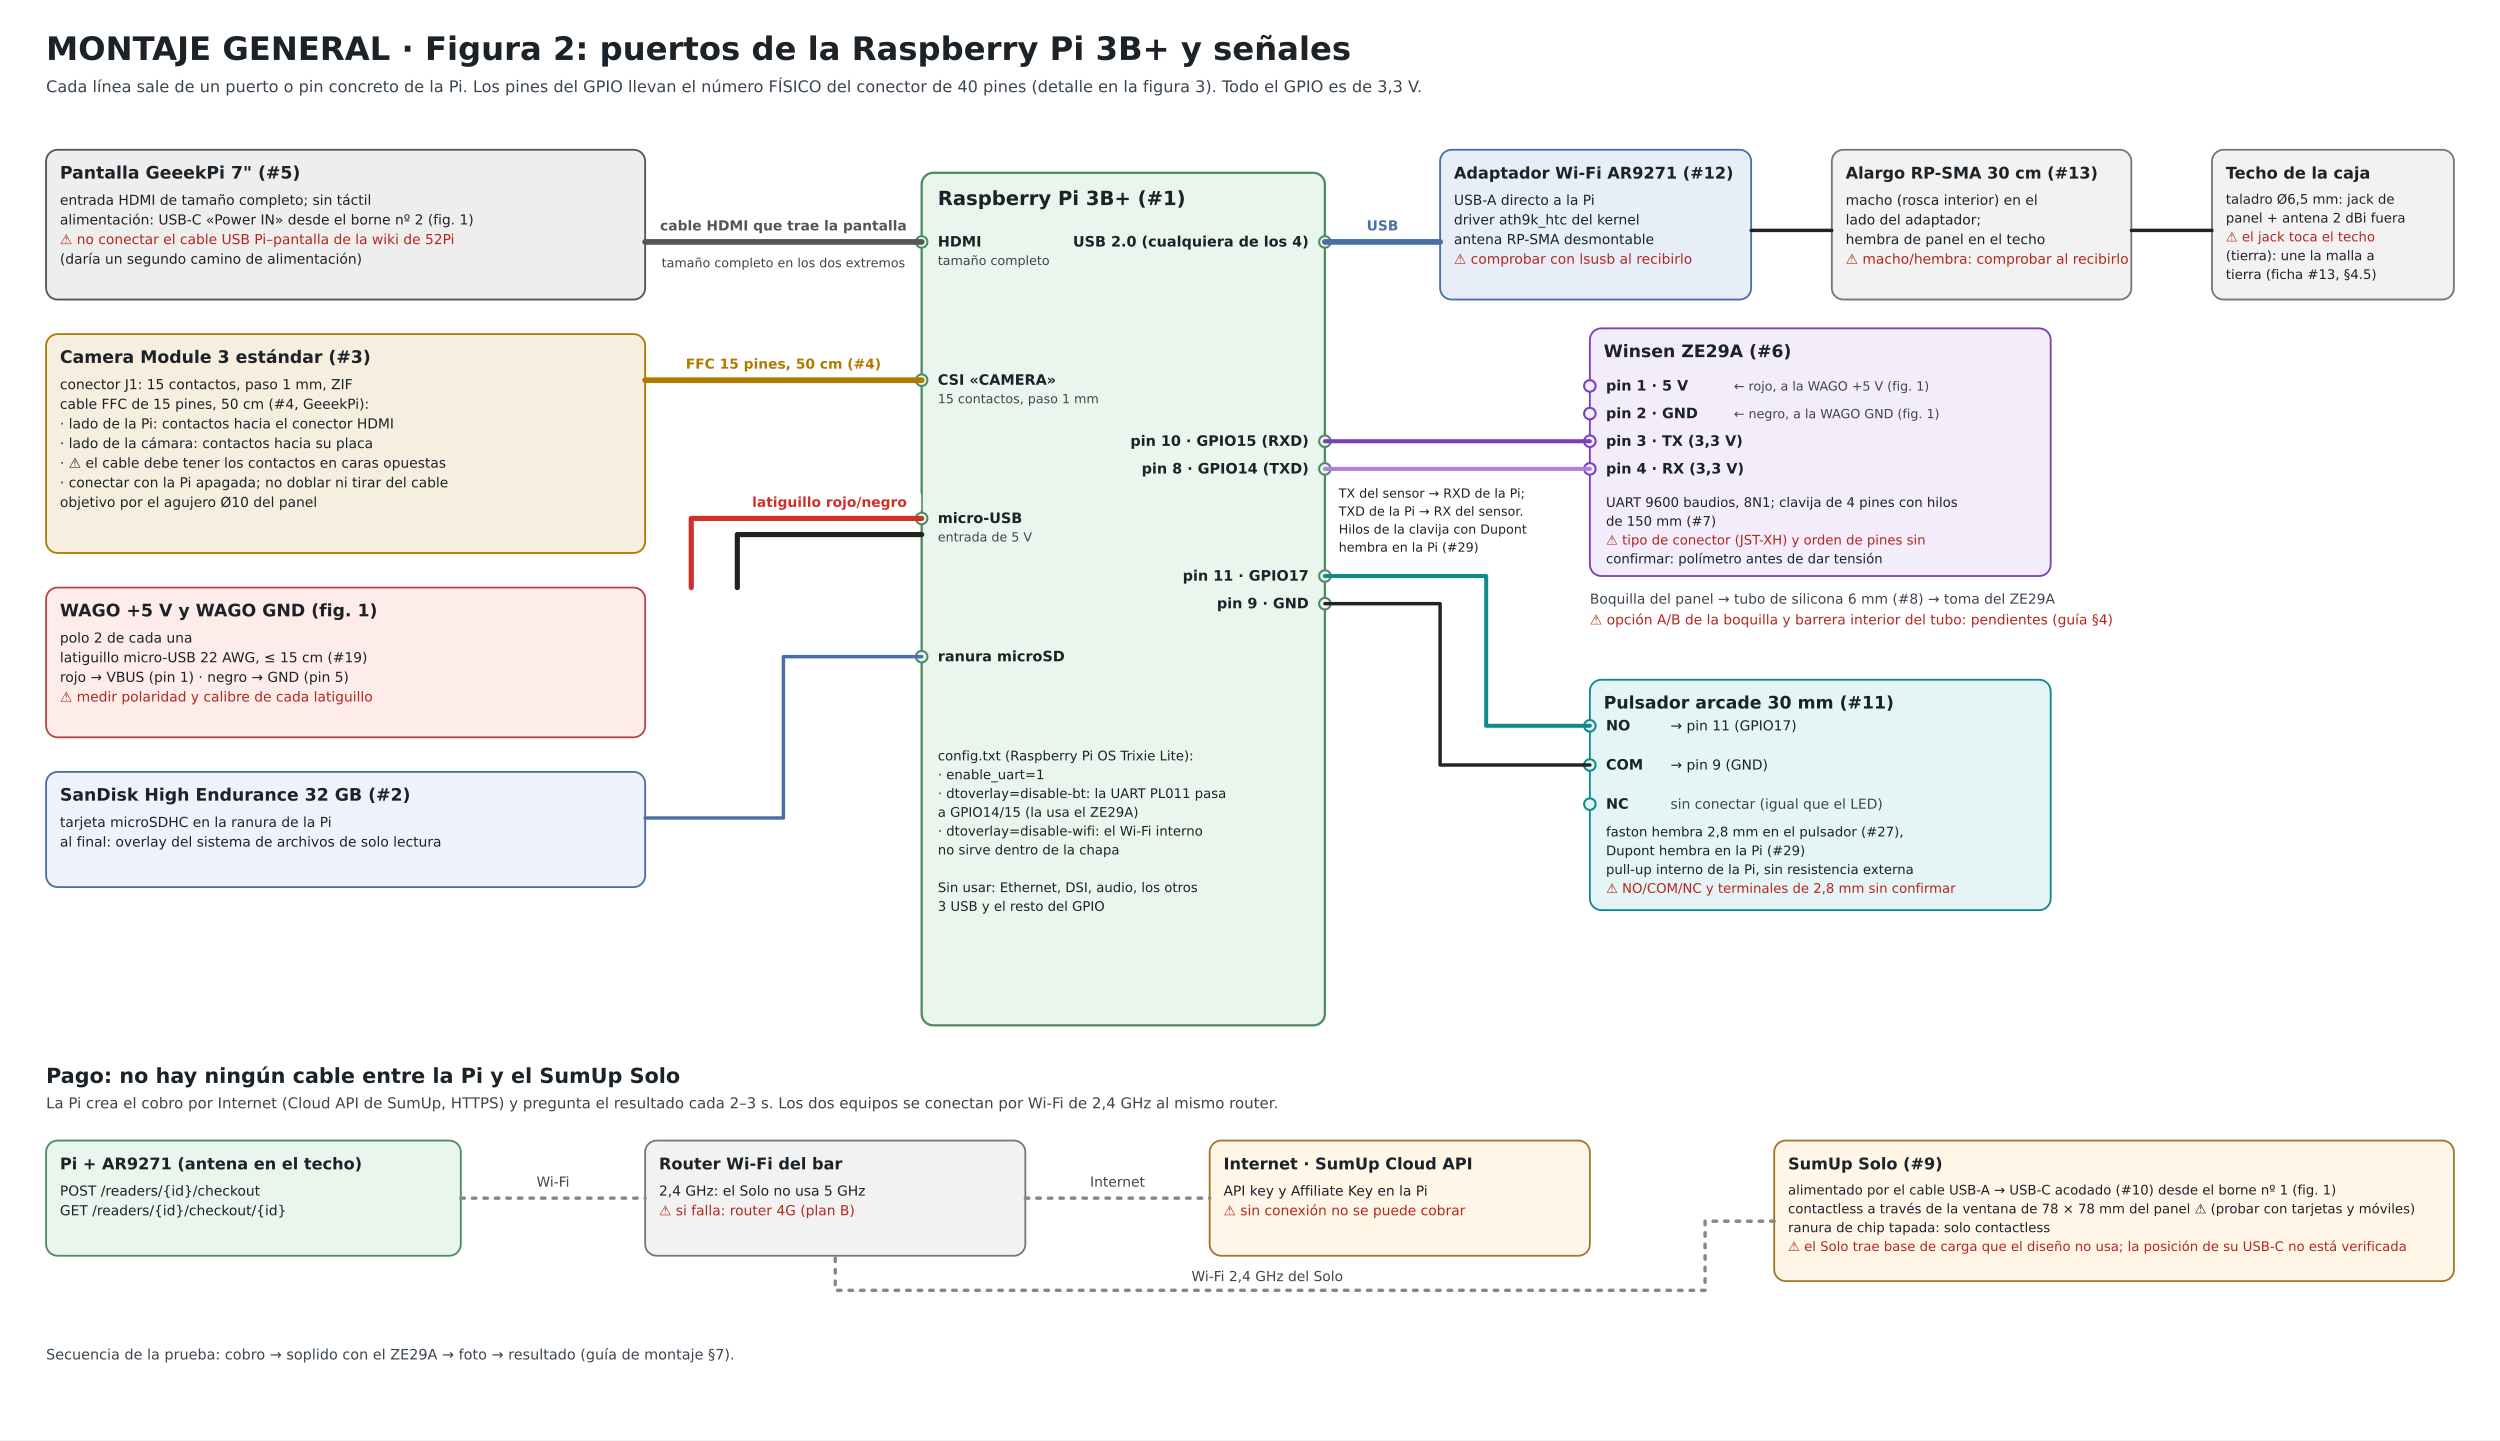
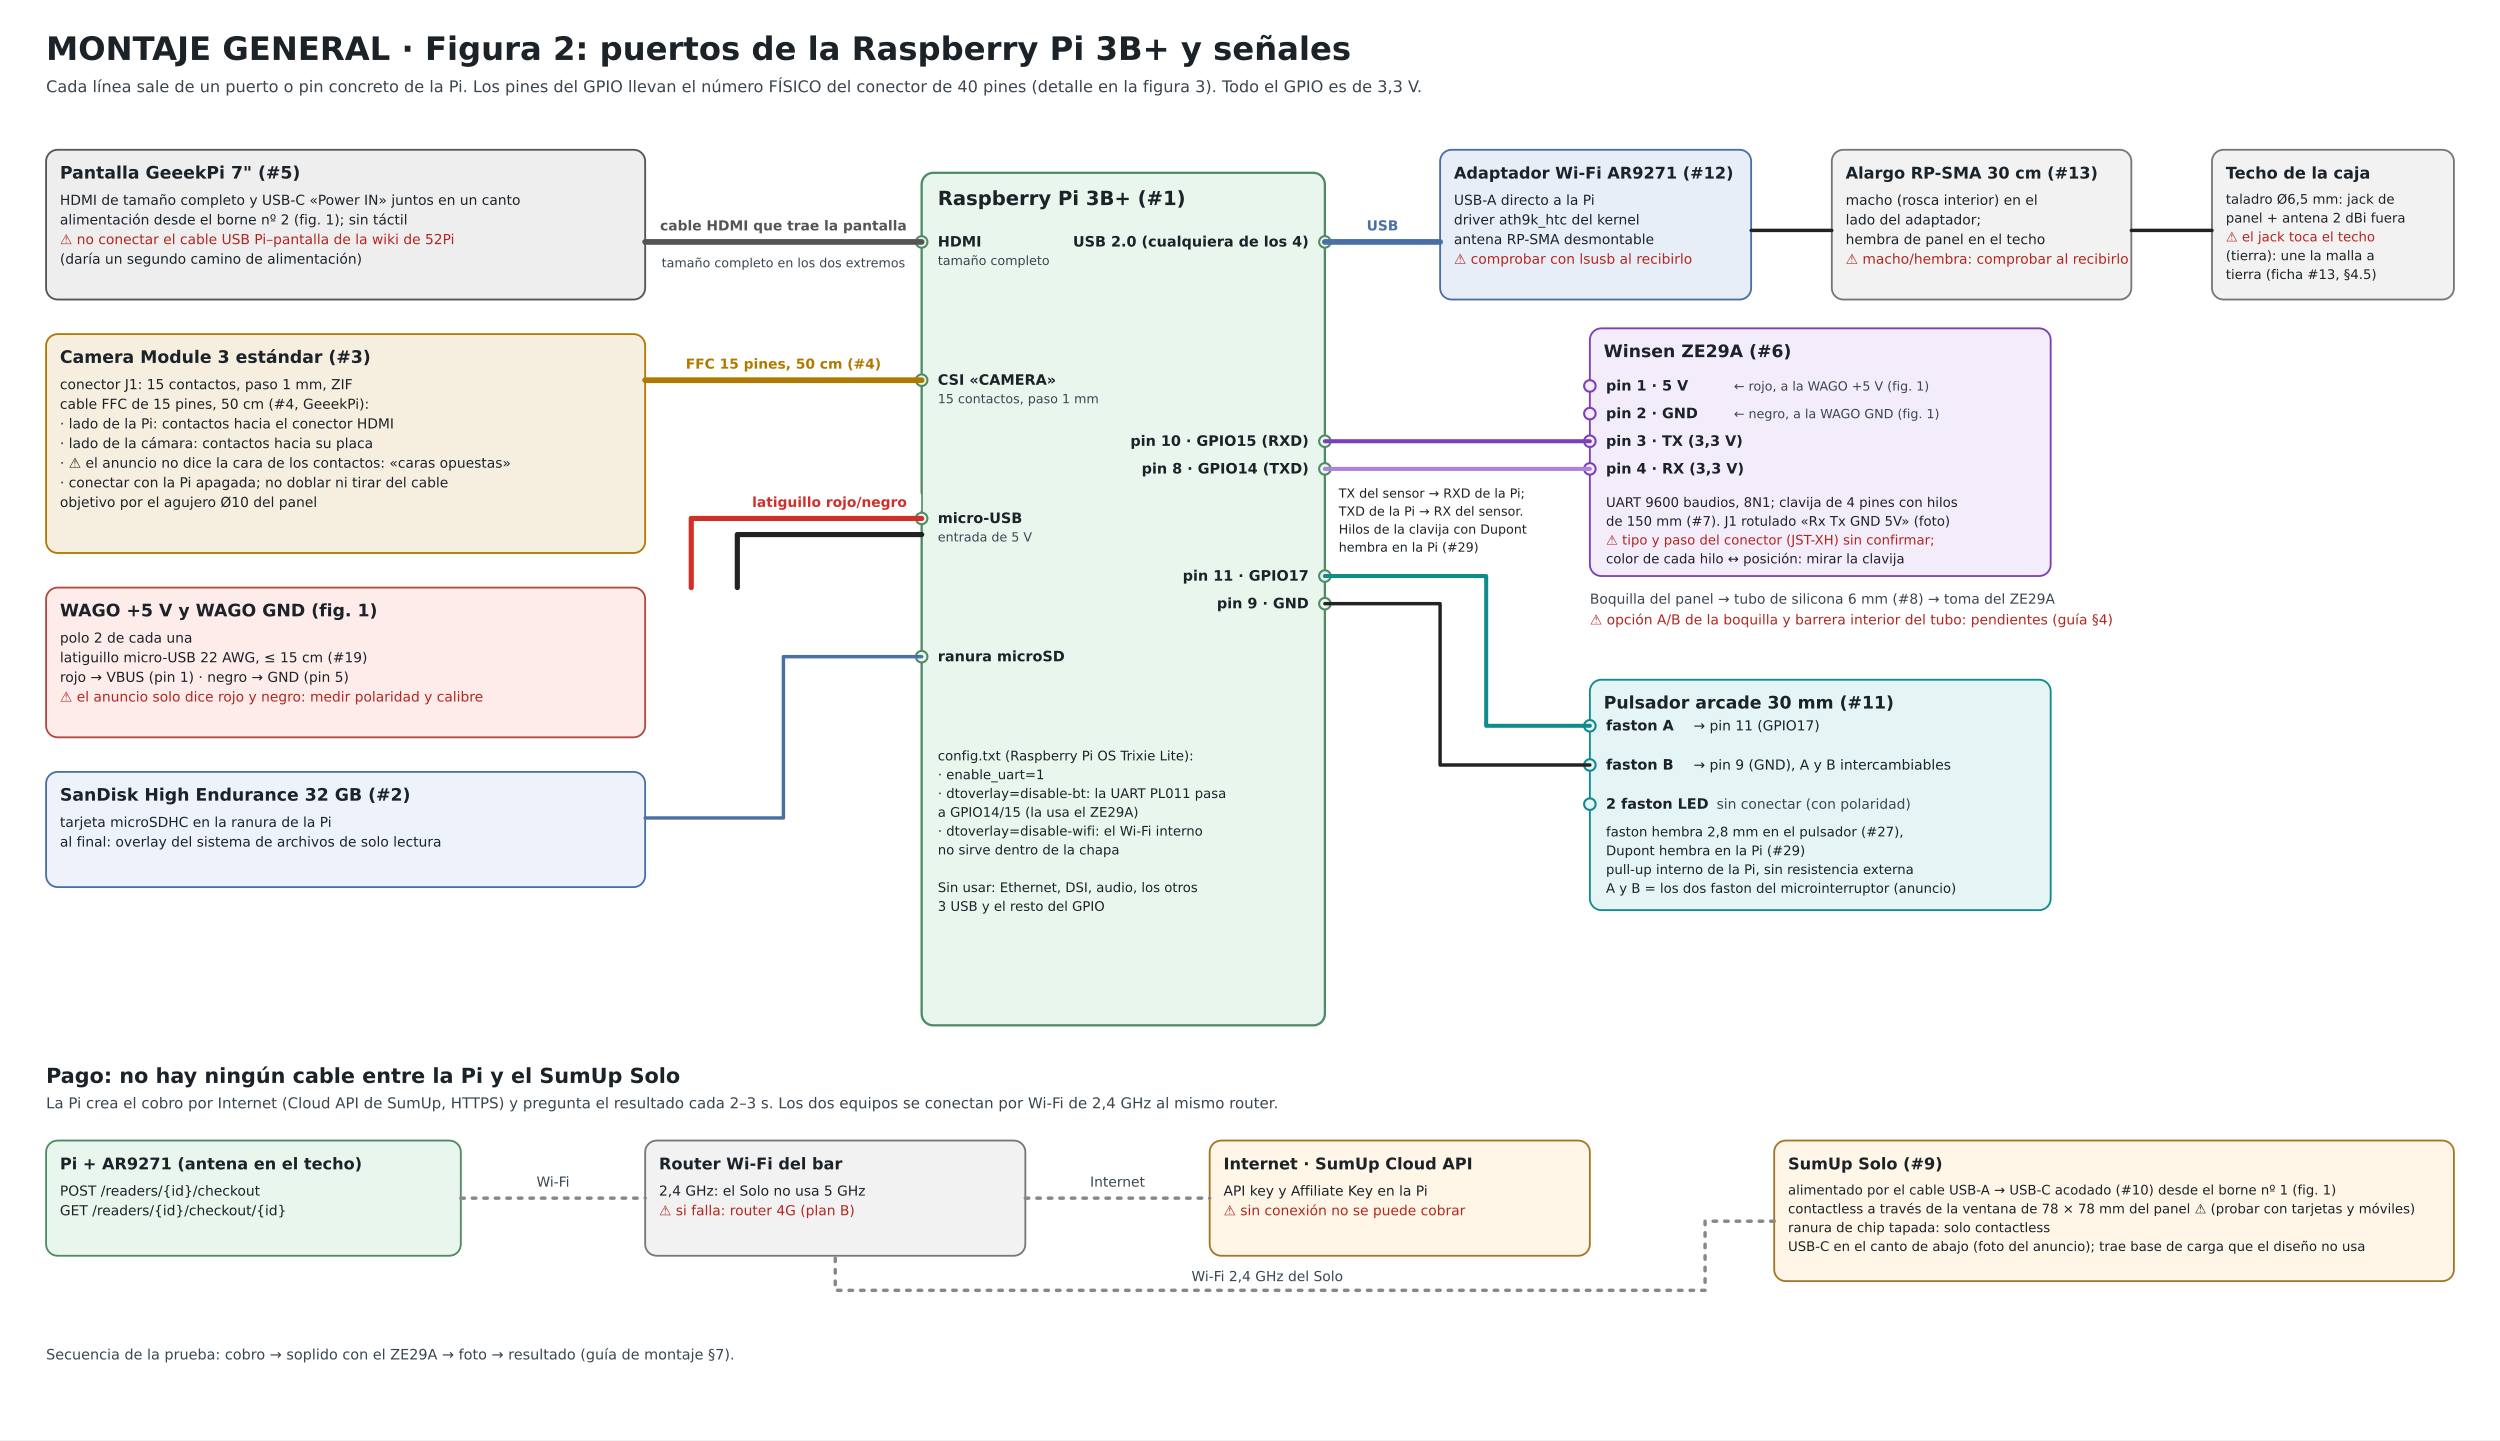
<svg xmlns="http://www.w3.org/2000/svg" width="2170" height="1250" viewBox="0 0 2170 1250">
  <rect x="0" y="0" width="2170" height="1250" fill="#ffffff" />
  <text x="40" y="52" font-family="'DejaVu Sans', Verdana, 'Segoe UI', Helvetica, Arial, sans-serif" font-size="28" font-weight="bold" text-anchor="start" fill="#1b2228">MONTAJE GENERAL · Figura 2: puertos de la Raspberry Pi 3B+ y señales</text>
  <text x="40" y="80" font-family="'DejaVu Sans', Verdana, 'Segoe UI', Helvetica, Arial, sans-serif" font-size="14" font-weight="normal" text-anchor="start" fill="#3a454f">Cada línea sale de un puerto o pin concreto de la Pi. Los pines del GPIO llevan el número FÍSICO del conector de 40 pines (detalle en la figura 3). Todo el GPIO es de 3,3 V.</text>
  <rect x="800" y="150" width="350" height="740" rx="10" fill="#e9f6ee" stroke="#4f8a63" stroke-width="2" />
  <text x="814" y="178" font-family="'DejaVu Sans', Verdana, 'Segoe UI', Helvetica, Arial, sans-serif" font-size="17" font-weight="bold" text-anchor="start" fill="#1b2228">Raspberry Pi 3B+ (#1)</text>
  <circle cx="800" cy="210" r="5" fill="#e9f6ee" stroke="#4f8a63" stroke-width="1.8" />
  <text x="814" y="214" font-family="'DejaVu Sans', Verdana, 'Segoe UI', Helvetica, Arial, sans-serif" font-size="12.5" font-weight="bold" text-anchor="start" fill="#1b2228">HDMI</text>
  <text x="814" y="230" font-family="'DejaVu Sans', Verdana, 'Segoe UI', Helvetica, Arial, sans-serif" font-size="11" font-weight="normal" text-anchor="start" fill="#3a454f">tamaño completo</text>
  <circle cx="800" cy="330" r="5" fill="#e9f6ee" stroke="#4f8a63" stroke-width="1.8" />
  <text x="814" y="334" font-family="'DejaVu Sans', Verdana, 'Segoe UI', Helvetica, Arial, sans-serif" font-size="12.5" font-weight="bold" text-anchor="start" fill="#1b2228">CSI «CAMERA»</text>
  <text x="814" y="350" font-family="'DejaVu Sans', Verdana, 'Segoe UI', Helvetica, Arial, sans-serif" font-size="11" font-weight="normal" text-anchor="start" fill="#3a454f">15 contactos, paso 1 mm</text>
  <circle cx="800" cy="450" r="5" fill="#e9f6ee" stroke="#4f8a63" stroke-width="1.8" />
  <text x="814" y="454" font-family="'DejaVu Sans', Verdana, 'Segoe UI', Helvetica, Arial, sans-serif" font-size="12.5" font-weight="bold" text-anchor="start" fill="#1b2228">micro-USB</text>
  <text x="814" y="470" font-family="'DejaVu Sans', Verdana, 'Segoe UI', Helvetica, Arial, sans-serif" font-size="11" font-weight="normal" text-anchor="start" fill="#3a454f">entrada de 5 V</text>
  <circle cx="800" cy="570" r="5" fill="#e9f6ee" stroke="#4f8a63" stroke-width="1.8" />
  <text x="814" y="574" font-family="'DejaVu Sans', Verdana, 'Segoe UI', Helvetica, Arial, sans-serif" font-size="12.5" font-weight="bold" text-anchor="start" fill="#1b2228">ranura microSD</text>
  <circle cx="1150" cy="210" r="5" fill="#e9f6ee" stroke="#4f8a63" stroke-width="1.8" />
  <text x="1136" y="214" font-family="'DejaVu Sans', Verdana, 'Segoe UI', Helvetica, Arial, sans-serif" font-size="12.5" font-weight="bold" text-anchor="end" fill="#1b2228">USB 2.0 (cualquiera de los 4)</text>
  <circle cx="1150" cy="383" r="5" fill="#e9f6ee" stroke="#4f8a63" stroke-width="1.8" />
  <text x="1136" y="387" font-family="'DejaVu Sans', Verdana, 'Segoe UI', Helvetica, Arial, sans-serif" font-size="12.5" font-weight="bold" text-anchor="end" fill="#1b2228">pin 10 · GPIO15 (RXD)</text>
  <circle cx="1150" cy="407" r="5" fill="#e9f6ee" stroke="#4f8a63" stroke-width="1.8" />
  <text x="1136" y="411" font-family="'DejaVu Sans', Verdana, 'Segoe UI', Helvetica, Arial, sans-serif" font-size="12.5" font-weight="bold" text-anchor="end" fill="#1b2228">pin 8 · GPIO14 (TXD)</text>
  <circle cx="1150" cy="500" r="5" fill="#e9f6ee" stroke="#4f8a63" stroke-width="1.8" />
  <text x="1136" y="504" font-family="'DejaVu Sans', Verdana, 'Segoe UI', Helvetica, Arial, sans-serif" font-size="12.5" font-weight="bold" text-anchor="end" fill="#1b2228">pin 11 · GPIO17</text>
  <circle cx="1150" cy="524" r="5" fill="#e9f6ee" stroke="#4f8a63" stroke-width="1.8" />
  <text x="1136" y="528" font-family="'DejaVu Sans', Verdana, 'Segoe UI', Helvetica, Arial, sans-serif" font-size="12.5" font-weight="bold" text-anchor="end" fill="#1b2228">pin 9 · GND</text>
  <text x="814" y="660.0" font-family="'DejaVu Sans', Verdana, 'Segoe UI', Helvetica, Arial, sans-serif" font-size="11.5" font-weight="normal" text-anchor="start" fill="#1b2228">config.txt (Raspberry Pi OS Trixie Lite):</text>
  <text x="814" y="676.33" font-family="'DejaVu Sans', Verdana, 'Segoe UI', Helvetica, Arial, sans-serif" font-size="11.5" font-weight="normal" text-anchor="start" fill="#1b2228">· enable_uart=1</text>
  <text x="814" y="692.66" font-family="'DejaVu Sans', Verdana, 'Segoe UI', Helvetica, Arial, sans-serif" font-size="11.5" font-weight="normal" text-anchor="start" fill="#1b2228">· dtoverlay=disable-bt: la UART PL011 pasa</text>
  <text x="814" y="708.99" font-family="'DejaVu Sans', Verdana, 'Segoe UI', Helvetica, Arial, sans-serif" font-size="11.5" font-weight="normal" text-anchor="start" fill="#1b2228">  a GPIO14/15 (la usa el ZE29A)</text>
  <text x="814" y="725.32" font-family="'DejaVu Sans', Verdana, 'Segoe UI', Helvetica, Arial, sans-serif" font-size="11.5" font-weight="normal" text-anchor="start" fill="#1b2228">· dtoverlay=disable-wifi: el Wi-Fi interno</text>
  <text x="814" y="741.65" font-family="'DejaVu Sans', Verdana, 'Segoe UI', Helvetica, Arial, sans-serif" font-size="11.5" font-weight="normal" text-anchor="start" fill="#1b2228">  no sirve dentro de la chapa</text>
  <text x="814" y="757.98" font-family="'DejaVu Sans', Verdana, 'Segoe UI', Helvetica, Arial, sans-serif" font-size="11.5" font-weight="normal" text-anchor="start" fill="#1b2228" />
  <text x="814" y="774.31" font-family="'DejaVu Sans', Verdana, 'Segoe UI', Helvetica, Arial, sans-serif" font-size="11.5" font-weight="normal" text-anchor="start" fill="#1b2228">Sin usar: Ethernet, DSI, audio, los otros</text>
  <text x="814" y="790.64" font-family="'DejaVu Sans', Verdana, 'Segoe UI', Helvetica, Arial, sans-serif" font-size="11.5" font-weight="normal" text-anchor="start" fill="#1b2228">3 USB y el resto del GPIO</text>
  <rect x="40" y="130" width="520" height="130" rx="10" fill="#eeeeee" stroke="#555555" stroke-width="1.6" />
  <text x="52" y="155" font-family="'DejaVu Sans', Verdana, 'Segoe UI', Helvetica, Arial, sans-serif" font-size="15" font-weight="bold" text-anchor="start" fill="#1b2228">Pantalla GeeekPi 7" (#5)</text>
-   <text x="52" y="177.8" font-family="'DejaVu Sans', Verdana, 'Segoe UI', Helvetica, Arial, sans-serif" font-size="12" font-weight="normal" text-anchor="start" fill="#1b2228">entrada HDMI de tamaño completo; sin táctil</text>
-   <text x="52" y="194.84" font-family="'DejaVu Sans', Verdana, 'Segoe UI', Helvetica, Arial, sans-serif" font-size="12" font-weight="normal" text-anchor="start" fill="#1b2228">alimentación: USB-C «Power IN» desde el borne nº 2 (fig. 1)</text>
+   <text x="52" y="177.8" font-family="'DejaVu Sans', Verdana, 'Segoe UI', Helvetica, Arial, sans-serif" font-size="12" font-weight="normal" text-anchor="start" fill="#1b2228">HDMI de tamaño completo y USB-C «Power IN» juntos en un canto</text>
+   <text x="52" y="194.84" font-family="'DejaVu Sans', Verdana, 'Segoe UI', Helvetica, Arial, sans-serif" font-size="12" font-weight="normal" text-anchor="start" fill="#1b2228">alimentación desde el borne nº 2 (fig. 1); sin táctil</text>
  <text x="52" y="211.88" font-family="'DejaVu Sans', Verdana, 'Segoe UI', Helvetica, Arial, sans-serif" font-size="12" font-weight="normal" text-anchor="start" fill="#b3261e">⚠ no conectar el cable USB Pi–pantalla de la wiki de 52Pi</text>
  <text x="52" y="228.92" font-family="'DejaVu Sans', Verdana, 'Segoe UI', Helvetica, Arial, sans-serif" font-size="12" font-weight="normal" text-anchor="start" fill="#1b2228">(daría un segundo camino de alimentación)</text>
  <path d="M560,210 L800,210" fill="none" stroke="#555555" stroke-width="5" stroke-linejoin="round" stroke-linecap="round" />
  <rect x="564.4" y="187.0" width="231.2" height="18" fill="#ffffff" opacity="0.92" rx="3" />
  <text x="680" y="200" font-family="'DejaVu Sans', Verdana, 'Segoe UI', Helvetica, Arial, sans-serif" font-size="12" font-weight="bold" text-anchor="middle" fill="#555555">cable HDMI que trae la pantalla</text>
  <text x="680" y="232" font-family="'DejaVu Sans', Verdana, 'Segoe UI', Helvetica, Arial, sans-serif" font-size="11" font-weight="normal" text-anchor="middle" fill="#3a454f">tamaño completo en los dos extremos</text>
  <rect x="40" y="290" width="520" height="190" rx="10" fill="#f6efe0" stroke="#b07a00" stroke-width="1.6" />
  <text x="52" y="315" font-family="'DejaVu Sans', Verdana, 'Segoe UI', Helvetica, Arial, sans-serif" font-size="15" font-weight="bold" text-anchor="start" fill="#1b2228">Camera Module 3 estándar (#3)</text>
  <text x="52" y="337.8" font-family="'DejaVu Sans', Verdana, 'Segoe UI', Helvetica, Arial, sans-serif" font-size="12" font-weight="normal" text-anchor="start" fill="#1b2228">conector J1: 15 contactos, paso 1 mm, ZIF</text>
  <text x="52" y="354.84" font-family="'DejaVu Sans', Verdana, 'Segoe UI', Helvetica, Arial, sans-serif" font-size="12" font-weight="normal" text-anchor="start" fill="#1b2228">cable FFC de 15 pines, 50 cm (#4, GeeekPi):</text>
  <text x="52" y="371.88" font-family="'DejaVu Sans', Verdana, 'Segoe UI', Helvetica, Arial, sans-serif" font-size="12" font-weight="normal" text-anchor="start" fill="#1b2228">· lado de la Pi: contactos hacia el conector HDMI</text>
  <text x="52" y="388.92" font-family="'DejaVu Sans', Verdana, 'Segoe UI', Helvetica, Arial, sans-serif" font-size="12" font-weight="normal" text-anchor="start" fill="#1b2228">· lado de la cámara: contactos hacia su placa</text>
-   <text x="52" y="405.96" font-family="'DejaVu Sans', Verdana, 'Segoe UI', Helvetica, Arial, sans-serif" font-size="12" font-weight="normal" text-anchor="start" fill="#1b2228">· ⚠ el cable debe tener los contactos en caras opuestas</text>
+   <text x="52" y="405.96" font-family="'DejaVu Sans', Verdana, 'Segoe UI', Helvetica, Arial, sans-serif" font-size="12" font-weight="normal" text-anchor="start" fill="#1b2228">· ⚠ el anuncio no dice la cara de los contactos: «caras opuestas»</text>
  <text x="52" y="423.0" font-family="'DejaVu Sans', Verdana, 'Segoe UI', Helvetica, Arial, sans-serif" font-size="12" font-weight="normal" text-anchor="start" fill="#1b2228">· conectar con la Pi apagada; no doblar ni tirar del cable</text>
  <text x="52" y="440.04" font-family="'DejaVu Sans', Verdana, 'Segoe UI', Helvetica, Arial, sans-serif" font-size="12" font-weight="normal" text-anchor="start" fill="#1b2228">objetivo por el agujero Ø10 del panel</text>
  <path d="M560,330 L800,330" fill="none" stroke="#b07a00" stroke-width="5" stroke-linejoin="round" stroke-linecap="round" />
  <rect x="589.6" y="307.0" width="180.8" height="18" fill="#ffffff" opacity="0.92" rx="3" />
  <text x="680" y="320" font-family="'DejaVu Sans', Verdana, 'Segoe UI', Helvetica, Arial, sans-serif" font-size="12" font-weight="bold" text-anchor="middle" fill="#b07a00">FFC 15 pines, 50 cm (#4)</text>
  <rect x="40" y="510" width="520" height="130" rx="10" fill="#fdecea" stroke="#b04a44" stroke-width="1.6" />
  <text x="52" y="535" font-family="'DejaVu Sans', Verdana, 'Segoe UI', Helvetica, Arial, sans-serif" font-size="15" font-weight="bold" text-anchor="start" fill="#1b2228">WAGO +5 V y WAGO GND (fig. 1)</text>
  <text x="52" y="557.8" font-family="'DejaVu Sans', Verdana, 'Segoe UI', Helvetica, Arial, sans-serif" font-size="12" font-weight="normal" text-anchor="start" fill="#1b2228">polo 2 de cada una</text>
  <text x="52" y="574.84" font-family="'DejaVu Sans', Verdana, 'Segoe UI', Helvetica, Arial, sans-serif" font-size="12" font-weight="normal" text-anchor="start" fill="#1b2228">latiguillo micro-USB 22 AWG, ≤ 15 cm (#19)</text>
  <text x="52" y="591.88" font-family="'DejaVu Sans', Verdana, 'Segoe UI', Helvetica, Arial, sans-serif" font-size="12" font-weight="normal" text-anchor="start" fill="#1b2228">rojo → VBUS (pin 1) · negro → GND (pin 5)</text>
-   <text x="52" y="608.92" font-family="'DejaVu Sans', Verdana, 'Segoe UI', Helvetica, Arial, sans-serif" font-size="12" font-weight="normal" text-anchor="start" fill="#b3261e">⚠ medir polaridad y calibre de cada latiguillo</text>
+   <text x="52" y="608.92" font-family="'DejaVu Sans', Verdana, 'Segoe UI', Helvetica, Arial, sans-serif" font-size="12" font-weight="normal" text-anchor="start" fill="#b3261e">⚠ el anuncio solo dice rojo y negro: medir polaridad y calibre</text>
  <path d="M600,510 L600,450 L800,450" fill="none" stroke="#d0302a" stroke-width="4.5" stroke-linejoin="round" stroke-linecap="round" />
  <path d="M640,510 L640,464 L800,464" fill="none" stroke="#222222" stroke-width="4.5" stroke-linejoin="round" stroke-linecap="round" />
  <rect x="640.4" y="427.0" width="159.2" height="18" fill="#ffffff" opacity="0.92" rx="3" />
  <text x="720" y="440" font-family="'DejaVu Sans', Verdana, 'Segoe UI', Helvetica, Arial, sans-serif" font-size="12" font-weight="bold" text-anchor="middle" fill="#d0302a">latiguillo rojo/negro</text>
  <rect x="40" y="670" width="520" height="100" rx="10" fill="#eef3fb" stroke="#4a6fa5" stroke-width="1.6" />
  <text x="52" y="695" font-family="'DejaVu Sans', Verdana, 'Segoe UI', Helvetica, Arial, sans-serif" font-size="15" font-weight="bold" text-anchor="start" fill="#1b2228">SanDisk High Endurance 32 GB (#2)</text>
  <text x="52" y="717.8" font-family="'DejaVu Sans', Verdana, 'Segoe UI', Helvetica, Arial, sans-serif" font-size="12" font-weight="normal" text-anchor="start" fill="#1b2228">tarjeta microSDHC en la ranura de la Pi</text>
  <text x="52" y="734.84" font-family="'DejaVu Sans', Verdana, 'Segoe UI', Helvetica, Arial, sans-serif" font-size="12" font-weight="normal" text-anchor="start" fill="#1b2228">al final: overlay del sistema de archivos de solo lectura</text>
  <path d="M560,710 L680,710 L680,570 L800,570" fill="none" stroke="#4a6fa5" stroke-width="3" stroke-linejoin="round" stroke-linecap="round" />
  <rect x="1250" y="130" width="270" height="130" rx="10" fill="#e8eef8" stroke="#4a6fa5" stroke-width="1.6" />
  <text x="1262" y="155" font-family="'DejaVu Sans', Verdana, 'Segoe UI', Helvetica, Arial, sans-serif" font-size="14" font-weight="bold" text-anchor="start" fill="#1b2228">Adaptador Wi-Fi AR9271 (#12)</text>
  <text x="1262" y="177.8" font-family="'DejaVu Sans', Verdana, 'Segoe UI', Helvetica, Arial, sans-serif" font-size="12" font-weight="normal" text-anchor="start" fill="#1b2228">USB-A directo a la Pi</text>
  <text x="1262" y="194.84" font-family="'DejaVu Sans', Verdana, 'Segoe UI', Helvetica, Arial, sans-serif" font-size="12" font-weight="normal" text-anchor="start" fill="#1b2228">driver ath9k_htc del kernel</text>
  <text x="1262" y="211.88" font-family="'DejaVu Sans', Verdana, 'Segoe UI', Helvetica, Arial, sans-serif" font-size="12" font-weight="normal" text-anchor="start" fill="#1b2228">antena RP-SMA desmontable</text>
  <text x="1262" y="228.92" font-family="'DejaVu Sans', Verdana, 'Segoe UI', Helvetica, Arial, sans-serif" font-size="12" font-weight="normal" text-anchor="start" fill="#b3261e">⚠ comprobar con lsusb al recibirlo</text>
  <path d="M1150,210 L1250,210" fill="none" stroke="#4a6fa5" stroke-width="5" stroke-linejoin="round" stroke-linecap="round" />
  <rect x="1185.2" y="187.0" width="29.6" height="18" fill="#ffffff" opacity="0.92" rx="3" />
  <text x="1200" y="200" font-family="'DejaVu Sans', Verdana, 'Segoe UI', Helvetica, Arial, sans-serif" font-size="12" font-weight="bold" text-anchor="middle" fill="#4a6fa5">USB</text>
  <rect x="1590" y="130" width="260" height="130" rx="10" fill="#f2f2f2" stroke="#777777" stroke-width="1.6" />
  <text x="1602" y="155" font-family="'DejaVu Sans', Verdana, 'Segoe UI', Helvetica, Arial, sans-serif" font-size="14" font-weight="bold" text-anchor="start" fill="#1b2228">Alargo RP-SMA 30 cm (#13)</text>
  <text x="1602" y="177.8" font-family="'DejaVu Sans', Verdana, 'Segoe UI', Helvetica, Arial, sans-serif" font-size="12" font-weight="normal" text-anchor="start" fill="#1b2228">macho (rosca interior) en el</text>
  <text x="1602" y="194.84" font-family="'DejaVu Sans', Verdana, 'Segoe UI', Helvetica, Arial, sans-serif" font-size="12" font-weight="normal" text-anchor="start" fill="#1b2228">lado del adaptador;</text>
  <text x="1602" y="211.88" font-family="'DejaVu Sans', Verdana, 'Segoe UI', Helvetica, Arial, sans-serif" font-size="12" font-weight="normal" text-anchor="start" fill="#1b2228">hembra de panel en el techo</text>
  <text x="1602" y="228.92" font-family="'DejaVu Sans', Verdana, 'Segoe UI', Helvetica, Arial, sans-serif" font-size="12" font-weight="normal" text-anchor="start" fill="#b3261e">⚠ macho/hembra: comprobar al recibirlo</text>
  <path d="M1520,200 L1590,200" fill="none" stroke="#222222" stroke-width="3" stroke-linejoin="round" stroke-linecap="round" />
  <rect x="1920" y="130" width="210" height="130" rx="10" fill="#f2f2f2" stroke="#777777" stroke-width="1.6" />
  <text x="1932" y="155" font-family="'DejaVu Sans', Verdana, 'Segoe UI', Helvetica, Arial, sans-serif" font-size="14" font-weight="bold" text-anchor="start" fill="#1b2228">Techo de la caja</text>
  <text x="1932" y="176.85" font-family="'DejaVu Sans', Verdana, 'Segoe UI', Helvetica, Arial, sans-serif" font-size="11.5" font-weight="normal" text-anchor="start" fill="#1b2228">taladro Ø6,5 mm: jack de</text>
  <text x="1932" y="193.18" font-family="'DejaVu Sans', Verdana, 'Segoe UI', Helvetica, Arial, sans-serif" font-size="11.5" font-weight="normal" text-anchor="start" fill="#1b2228">panel + antena 2 dBi fuera</text>
  <text x="1932" y="209.51" font-family="'DejaVu Sans', Verdana, 'Segoe UI', Helvetica, Arial, sans-serif" font-size="11.5" font-weight="normal" text-anchor="start" fill="#b3261e">⚠ el jack toca el techo</text>
  <text x="1932" y="225.84" font-family="'DejaVu Sans', Verdana, 'Segoe UI', Helvetica, Arial, sans-serif" font-size="11.5" font-weight="normal" text-anchor="start" fill="#1b2228">(tierra): une la malla a</text>
  <text x="1932" y="242.17" font-family="'DejaVu Sans', Verdana, 'Segoe UI', Helvetica, Arial, sans-serif" font-size="11.5" font-weight="normal" text-anchor="start" fill="#1b2228">tierra (ficha #13, §4.5)</text>
  <path d="M1850,200 L1920,200" fill="none" stroke="#222222" stroke-width="3" stroke-linejoin="round" stroke-linecap="round" />
  <rect x="1380" y="285" width="400" height="215" rx="10" fill="#f3ecfa" stroke="#7b3fb8" stroke-width="1.6" />
  <text x="1392" y="310" font-family="'DejaVu Sans', Verdana, 'Segoe UI', Helvetica, Arial, sans-serif" font-size="15" font-weight="bold" text-anchor="start" fill="#1b2228">Winsen ZE29A (#6)</text>
  <circle cx="1380" cy="335" r="5" fill="#f3ecfa" stroke="#7b3fb8" stroke-width="1.8" />
  <text x="1394" y="339" font-family="'DejaVu Sans', Verdana, 'Segoe UI', Helvetica, Arial, sans-serif" font-size="12.5" font-weight="bold" text-anchor="start" fill="#1b2228">pin 1 · 5 V</text>
  <text x="1505" y="339" font-family="'DejaVu Sans', Verdana, 'Segoe UI', Helvetica, Arial, sans-serif" font-size="11" font-weight="normal" text-anchor="start" fill="#3a454f">← rojo, a la WAGO +5 V (fig. 1)</text>
  <circle cx="1380" cy="359" r="5" fill="#f3ecfa" stroke="#7b3fb8" stroke-width="1.8" />
  <text x="1394" y="363" font-family="'DejaVu Sans', Verdana, 'Segoe UI', Helvetica, Arial, sans-serif" font-size="12.5" font-weight="bold" text-anchor="start" fill="#1b2228">pin 2 · GND</text>
  <text x="1505" y="363" font-family="'DejaVu Sans', Verdana, 'Segoe UI', Helvetica, Arial, sans-serif" font-size="11" font-weight="normal" text-anchor="start" fill="#3a454f">← negro, a la WAGO GND (fig. 1)</text>
  <circle cx="1380" cy="383" r="5" fill="#f3ecfa" stroke="#7b3fb8" stroke-width="1.8" />
  <text x="1394" y="387" font-family="'DejaVu Sans', Verdana, 'Segoe UI', Helvetica, Arial, sans-serif" font-size="12.5" font-weight="bold" text-anchor="start" fill="#1b2228">pin 3 · TX (3,3 V)</text>
  <circle cx="1380" cy="407" r="5" fill="#f3ecfa" stroke="#7b3fb8" stroke-width="1.8" />
  <text x="1394" y="411" font-family="'DejaVu Sans', Verdana, 'Segoe UI', Helvetica, Arial, sans-serif" font-size="12.5" font-weight="bold" text-anchor="start" fill="#1b2228">pin 4 · RX (3,3 V)</text>
  <text x="1394" y="440.0" font-family="'DejaVu Sans', Verdana, 'Segoe UI', Helvetica, Arial, sans-serif" font-size="11.5" font-weight="normal" text-anchor="start" fill="#1b2228">UART 9600 baudios, 8N1; clavija de 4 pines con hilos</text>
-   <text x="1394" y="456.33" font-family="'DejaVu Sans', Verdana, 'Segoe UI', Helvetica, Arial, sans-serif" font-size="11.5" font-weight="normal" text-anchor="start" fill="#1b2228">de 150 mm (#7)</text>
-   <text x="1394" y="472.66" font-family="'DejaVu Sans', Verdana, 'Segoe UI', Helvetica, Arial, sans-serif" font-size="11.5" font-weight="normal" text-anchor="start" fill="#b3261e">⚠ tipo de conector (JST-XH) y orden de pines sin</text>
-   <text x="1394" y="488.99" font-family="'DejaVu Sans', Verdana, 'Segoe UI', Helvetica, Arial, sans-serif" font-size="11.5" font-weight="normal" text-anchor="start" fill="#1b2228">confirmar: polímetro antes de dar tensión</text>
+   <text x="1394" y="456.33" font-family="'DejaVu Sans', Verdana, 'Segoe UI', Helvetica, Arial, sans-serif" font-size="11.5" font-weight="normal" text-anchor="start" fill="#1b2228">de 150 mm (#7). J1 rotulado «Rx Tx GND 5V» (foto)</text>
+   <text x="1394" y="472.66" font-family="'DejaVu Sans', Verdana, 'Segoe UI', Helvetica, Arial, sans-serif" font-size="11.5" font-weight="normal" text-anchor="start" fill="#b3261e">⚠ tipo y paso del conector (JST-XH) sin confirmar;</text>
+   <text x="1394" y="488.99" font-family="'DejaVu Sans', Verdana, 'Segoe UI', Helvetica, Arial, sans-serif" font-size="11.5" font-weight="normal" text-anchor="start" fill="#1b2228">color de cada hilo ↔ posición: mirar la clavija</text>
  <path d="M1150,383 L1380,383" fill="none" stroke="#7b3fb8" stroke-width="3.5" stroke-linejoin="round" stroke-linecap="round" />
  <path d="M1150,407 L1380,407" fill="none" stroke="#b07fe0" stroke-width="3.5" stroke-linejoin="round" stroke-linecap="round" />
  <text x="1162" y="432.0" font-family="'DejaVu Sans', Verdana, 'Segoe UI', Helvetica, Arial, sans-serif" font-size="11" font-weight="normal" text-anchor="start" fill="#1b2228">TX del sensor → RXD de la Pi;</text>
  <text x="1162" y="447.62" font-family="'DejaVu Sans', Verdana, 'Segoe UI', Helvetica, Arial, sans-serif" font-size="11" font-weight="normal" text-anchor="start" fill="#1b2228">TXD de la Pi → RX del sensor.</text>
  <text x="1162" y="463.24" font-family="'DejaVu Sans', Verdana, 'Segoe UI', Helvetica, Arial, sans-serif" font-size="11" font-weight="normal" text-anchor="start" fill="#1b2228">Hilos de la clavija con Dupont</text>
  <text x="1162" y="478.86" font-family="'DejaVu Sans', Verdana, 'Segoe UI', Helvetica, Arial, sans-serif" font-size="11" font-weight="normal" text-anchor="start" fill="#1b2228">hembra en la Pi (#29)</text>
  <text x="1380" y="524" font-family="'DejaVu Sans', Verdana, 'Segoe UI', Helvetica, Arial, sans-serif" font-size="12" font-weight="normal" text-anchor="start" fill="#3a454f">Boquilla del panel → tubo de silicona 6 mm (#8) → toma del ZE29A</text>
  <text x="1380" y="542" font-family="'DejaVu Sans', Verdana, 'Segoe UI', Helvetica, Arial, sans-serif" font-size="12" font-weight="normal" text-anchor="start" fill="#b3261e">⚠ opción A/B de la boquilla y barrera interior del tubo: pendientes (guía §4)</text>
  <rect x="1380" y="590" width="400" height="200" rx="10" fill="#e5f4f4" stroke="#0f8b8d" stroke-width="1.6" />
  <text x="1392" y="615" font-family="'DejaVu Sans', Verdana, 'Segoe UI', Helvetica, Arial, sans-serif" font-size="15" font-weight="bold" text-anchor="start" fill="#1b2228">Pulsador arcade 30 mm (#11)</text>
  <circle cx="1380" cy="630" r="5" fill="#e5f4f4" stroke="#0f8b8d" stroke-width="1.8" />
-   <text x="1394" y="634" font-family="'DejaVu Sans', Verdana, 'Segoe UI', Helvetica, Arial, sans-serif" font-size="12.5" font-weight="bold" text-anchor="start" fill="#1b2228">NO</text>
+   <text x="1394" y="634" font-family="'DejaVu Sans', Verdana, 'Segoe UI', Helvetica, Arial, sans-serif" font-size="12.5" font-weight="bold" text-anchor="start" fill="#1b2228">faston A</text>
  <circle cx="1380" cy="664" r="5" fill="#e5f4f4" stroke="#0f8b8d" stroke-width="1.8" />
-   <text x="1394" y="668" font-family="'DejaVu Sans', Verdana, 'Segoe UI', Helvetica, Arial, sans-serif" font-size="12.5" font-weight="bold" text-anchor="start" fill="#1b2228">COM</text>
+   <text x="1394" y="668" font-family="'DejaVu Sans', Verdana, 'Segoe UI', Helvetica, Arial, sans-serif" font-size="12.5" font-weight="bold" text-anchor="start" fill="#1b2228">faston B</text>
  <circle cx="1380" cy="698" r="5" fill="#e5f4f4" stroke="#0f8b8d" stroke-width="1.8" />
-   <text x="1394" y="702" font-family="'DejaVu Sans', Verdana, 'Segoe UI', Helvetica, Arial, sans-serif" font-size="12.5" font-weight="bold" text-anchor="start" fill="#1b2228">NC</text>
-   <text x="1450" y="634" font-family="'DejaVu Sans', Verdana, 'Segoe UI', Helvetica, Arial, sans-serif" font-size="12" font-weight="normal" text-anchor="start" fill="#1b2228">→ pin 11 (GPIO17)</text>
-   <text x="1450" y="668" font-family="'DejaVu Sans', Verdana, 'Segoe UI', Helvetica, Arial, sans-serif" font-size="12" font-weight="normal" text-anchor="start" fill="#1b2228">→ pin 9 (GND)</text>
-   <text x="1450" y="702" font-family="'DejaVu Sans', Verdana, 'Segoe UI', Helvetica, Arial, sans-serif" font-size="12" font-weight="normal" text-anchor="start" fill="#3a454f">sin conectar (igual que el LED)</text>
+   <text x="1394" y="702" font-family="'DejaVu Sans', Verdana, 'Segoe UI', Helvetica, Arial, sans-serif" font-size="12.5" font-weight="bold" text-anchor="start" fill="#1b2228">2 faston LED</text>
+   <text x="1470" y="634" font-family="'DejaVu Sans', Verdana, 'Segoe UI', Helvetica, Arial, sans-serif" font-size="12" font-weight="normal" text-anchor="start" fill="#1b2228">→ pin 11 (GPIO17)</text>
+   <text x="1470" y="668" font-family="'DejaVu Sans', Verdana, 'Segoe UI', Helvetica, Arial, sans-serif" font-size="12" font-weight="normal" text-anchor="start" fill="#1b2228">→ pin 9 (GND), A y B intercambiables</text>
+   <text x="1490" y="702" font-family="'DejaVu Sans', Verdana, 'Segoe UI', Helvetica, Arial, sans-serif" font-size="12" font-weight="normal" text-anchor="start" fill="#3a454f">sin conectar (con polaridad)</text>
  <text x="1394" y="726.0" font-family="'DejaVu Sans', Verdana, 'Segoe UI', Helvetica, Arial, sans-serif" font-size="11.5" font-weight="normal" text-anchor="start" fill="#1b2228">faston hembra 2,8 mm en el pulsador (#27),</text>
  <text x="1394" y="742.33" font-family="'DejaVu Sans', Verdana, 'Segoe UI', Helvetica, Arial, sans-serif" font-size="11.5" font-weight="normal" text-anchor="start" fill="#1b2228">Dupont hembra en la Pi (#29)</text>
  <text x="1394" y="758.66" font-family="'DejaVu Sans', Verdana, 'Segoe UI', Helvetica, Arial, sans-serif" font-size="11.5" font-weight="normal" text-anchor="start" fill="#1b2228">pull-up interno de la Pi, sin resistencia externa</text>
-   <text x="1394" y="774.99" font-family="'DejaVu Sans', Verdana, 'Segoe UI', Helvetica, Arial, sans-serif" font-size="11.5" font-weight="normal" text-anchor="start" fill="#b3261e">⚠ NO/COM/NC y terminales de 2,8 mm sin confirmar</text>
+   <text x="1394" y="774.99" font-family="'DejaVu Sans', Verdana, 'Segoe UI', Helvetica, Arial, sans-serif" font-size="11.5" font-weight="normal" text-anchor="start" fill="#1b2228">A y B = los dos faston del microinterruptor (anuncio)</text>
  <path d="M1150,500 L1290,500 L1290,630 L1380,630" fill="none" stroke="#0f8b8d" stroke-width="3.5" stroke-linejoin="round" stroke-linecap="round" />
  <path d="M1150,524 L1250,524 L1250,664 L1380,664" fill="none" stroke="#222222" stroke-width="3" stroke-linejoin="round" stroke-linecap="round" />
  <text x="40" y="940" font-family="'DejaVu Sans', Verdana, 'Segoe UI', Helvetica, Arial, sans-serif" font-size="18" font-weight="bold" text-anchor="start" fill="#1b2228">Pago: no hay ningún cable entre la Pi y el SumUp Solo</text>
  <text x="40" y="962" font-family="'DejaVu Sans', Verdana, 'Segoe UI', Helvetica, Arial, sans-serif" font-size="13" font-weight="normal" text-anchor="start" fill="#3a454f">La Pi crea el cobro por Internet (Cloud API de SumUp, HTTPS) y pregunta el resultado cada 2–3 s. Los dos equipos se conectan por Wi-Fi de 2,4 GHz al mismo router.</text>
  <rect x="40" y="990" width="360" height="100" rx="10" fill="#e9f6ee" stroke="#4f8a63" stroke-width="1.6" />
  <text x="52" y="1015" font-family="'DejaVu Sans', Verdana, 'Segoe UI', Helvetica, Arial, sans-serif" font-size="14" font-weight="bold" text-anchor="start" fill="#1b2228">Pi + AR9271 (antena en el techo)</text>
  <text x="52" y="1037.8" font-family="'DejaVu Sans', Verdana, 'Segoe UI', Helvetica, Arial, sans-serif" font-size="12" font-weight="normal" text-anchor="start" fill="#1b2228">POST /readers/{id}/checkout</text>
  <text x="52" y="1054.84" font-family="'DejaVu Sans', Verdana, 'Segoe UI', Helvetica, Arial, sans-serif" font-size="12" font-weight="normal" text-anchor="start" fill="#1b2228">GET  /readers/{id}/checkout/{id}</text>
  <rect x="560" y="990" width="330" height="100" rx="10" fill="#f2f2f2" stroke="#777777" stroke-width="1.6" />
  <text x="572" y="1015" font-family="'DejaVu Sans', Verdana, 'Segoe UI', Helvetica, Arial, sans-serif" font-size="14" font-weight="bold" text-anchor="start" fill="#1b2228">Router Wi-Fi del bar</text>
  <text x="572" y="1037.8" font-family="'DejaVu Sans', Verdana, 'Segoe UI', Helvetica, Arial, sans-serif" font-size="12" font-weight="normal" text-anchor="start" fill="#1b2228">2,4 GHz: el Solo no usa 5 GHz</text>
  <text x="572" y="1054.84" font-family="'DejaVu Sans', Verdana, 'Segoe UI', Helvetica, Arial, sans-serif" font-size="12" font-weight="normal" text-anchor="start" fill="#b3261e">⚠ si falla: router 4G (plan B)</text>
  <rect x="1050" y="990" width="330" height="100" rx="10" fill="#fff6e8" stroke="#a3772a" stroke-width="1.6" />
  <text x="1062" y="1015" font-family="'DejaVu Sans', Verdana, 'Segoe UI', Helvetica, Arial, sans-serif" font-size="14" font-weight="bold" text-anchor="start" fill="#1b2228">Internet · SumUp Cloud API</text>
  <text x="1062" y="1037.8" font-family="'DejaVu Sans', Verdana, 'Segoe UI', Helvetica, Arial, sans-serif" font-size="12" font-weight="normal" text-anchor="start" fill="#1b2228">API key y Affiliate Key en la Pi</text>
  <text x="1062" y="1054.84" font-family="'DejaVu Sans', Verdana, 'Segoe UI', Helvetica, Arial, sans-serif" font-size="12" font-weight="normal" text-anchor="start" fill="#b3261e">⚠ sin conexión no se puede cobrar</text>
  <rect x="1540" y="990" width="590" height="122" rx="10" fill="#fff6e8" stroke="#a3772a" stroke-width="1.6" />
  <text x="1552" y="1015" font-family="'DejaVu Sans', Verdana, 'Segoe UI', Helvetica, Arial, sans-serif" font-size="14" font-weight="bold" text-anchor="start" fill="#1b2228">SumUp Solo (#9)</text>
  <text x="1552" y="1036.85" font-family="'DejaVu Sans', Verdana, 'Segoe UI', Helvetica, Arial, sans-serif" font-size="11.5" font-weight="normal" text-anchor="start" fill="#1b2228">alimentado por el cable USB-A → USB-C acodado (#10) desde el borne nº 1 (fig. 1)</text>
  <text x="1552" y="1053.18" font-family="'DejaVu Sans', Verdana, 'Segoe UI', Helvetica, Arial, sans-serif" font-size="11.5" font-weight="normal" text-anchor="start" fill="#1b2228">contactless a través de la ventana de 78 × 78 mm del panel ⚠ (probar con tarjetas y móviles)</text>
  <text x="1552" y="1069.51" font-family="'DejaVu Sans', Verdana, 'Segoe UI', Helvetica, Arial, sans-serif" font-size="11.5" font-weight="normal" text-anchor="start" fill="#1b2228">ranura de chip tapada: solo contactless</text>
-   <text x="1552" y="1085.84" font-family="'DejaVu Sans', Verdana, 'Segoe UI', Helvetica, Arial, sans-serif" font-size="11.5" font-weight="normal" text-anchor="start" fill="#b3261e">⚠ el Solo trae base de carga que el diseño no usa; la posición de su USB-C no está verificada</text>
+   <text x="1552" y="1085.84" font-family="'DejaVu Sans', Verdana, 'Segoe UI', Helvetica, Arial, sans-serif" font-size="11.5" font-weight="normal" text-anchor="start" fill="#1b2228">USB-C en el canto de abajo (foto del anuncio); trae base de carga que el diseño no usa</text>
  <path d="M400,1040 L560,1040" fill="none" stroke="#888888" stroke-width="3" stroke-dasharray="3,7" stroke-linejoin="round" stroke-linecap="round" />
  <rect x="458.0" y="1017.0" width="44.0" height="18" fill="#ffffff" opacity="0.92" rx="3" />
  <text x="480" y="1030" font-family="'DejaVu Sans', Verdana, 'Segoe UI', Helvetica, Arial, sans-serif" font-size="12" font-weight="normal" text-anchor="middle" fill="#3a454f">Wi-Fi</text>
  <path d="M890,1040 L1050,1040" fill="none" stroke="#888888" stroke-width="3" stroke-dasharray="3,7" stroke-linejoin="round" stroke-linecap="round" />
  <rect x="937.2" y="1017.0" width="65.6" height="18" fill="#ffffff" opacity="0.92" rx="3" />
  <text x="970" y="1030" font-family="'DejaVu Sans', Verdana, 'Segoe UI', Helvetica, Arial, sans-serif" font-size="12" font-weight="normal" text-anchor="middle" fill="#3a454f">Internet</text>
  <path d="M1540,1060 L1480,1060 L1480,1120 L725,1120 L725,1090" fill="none" stroke="#888888" stroke-width="3" stroke-dasharray="3,7" stroke-linejoin="round" stroke-linecap="round" />
  <rect x="1016.8" y="1099.0" width="166.4" height="18" fill="#ffffff" opacity="0.92" rx="3" />
  <text x="1100" y="1112" font-family="'DejaVu Sans', Verdana, 'Segoe UI', Helvetica, Arial, sans-serif" font-size="12" font-weight="normal" text-anchor="middle" fill="#3a454f">Wi-Fi 2,4 GHz del Solo</text>
  <text x="40" y="1180" font-family="'DejaVu Sans', Verdana, 'Segoe UI', Helvetica, Arial, sans-serif" font-size="12.5" font-weight="normal" text-anchor="start" fill="#3a454f">Secuencia de la prueba: cobro → soplido con el ZE29A → foto → resultado (guía de montaje §7).</text>
</svg>
